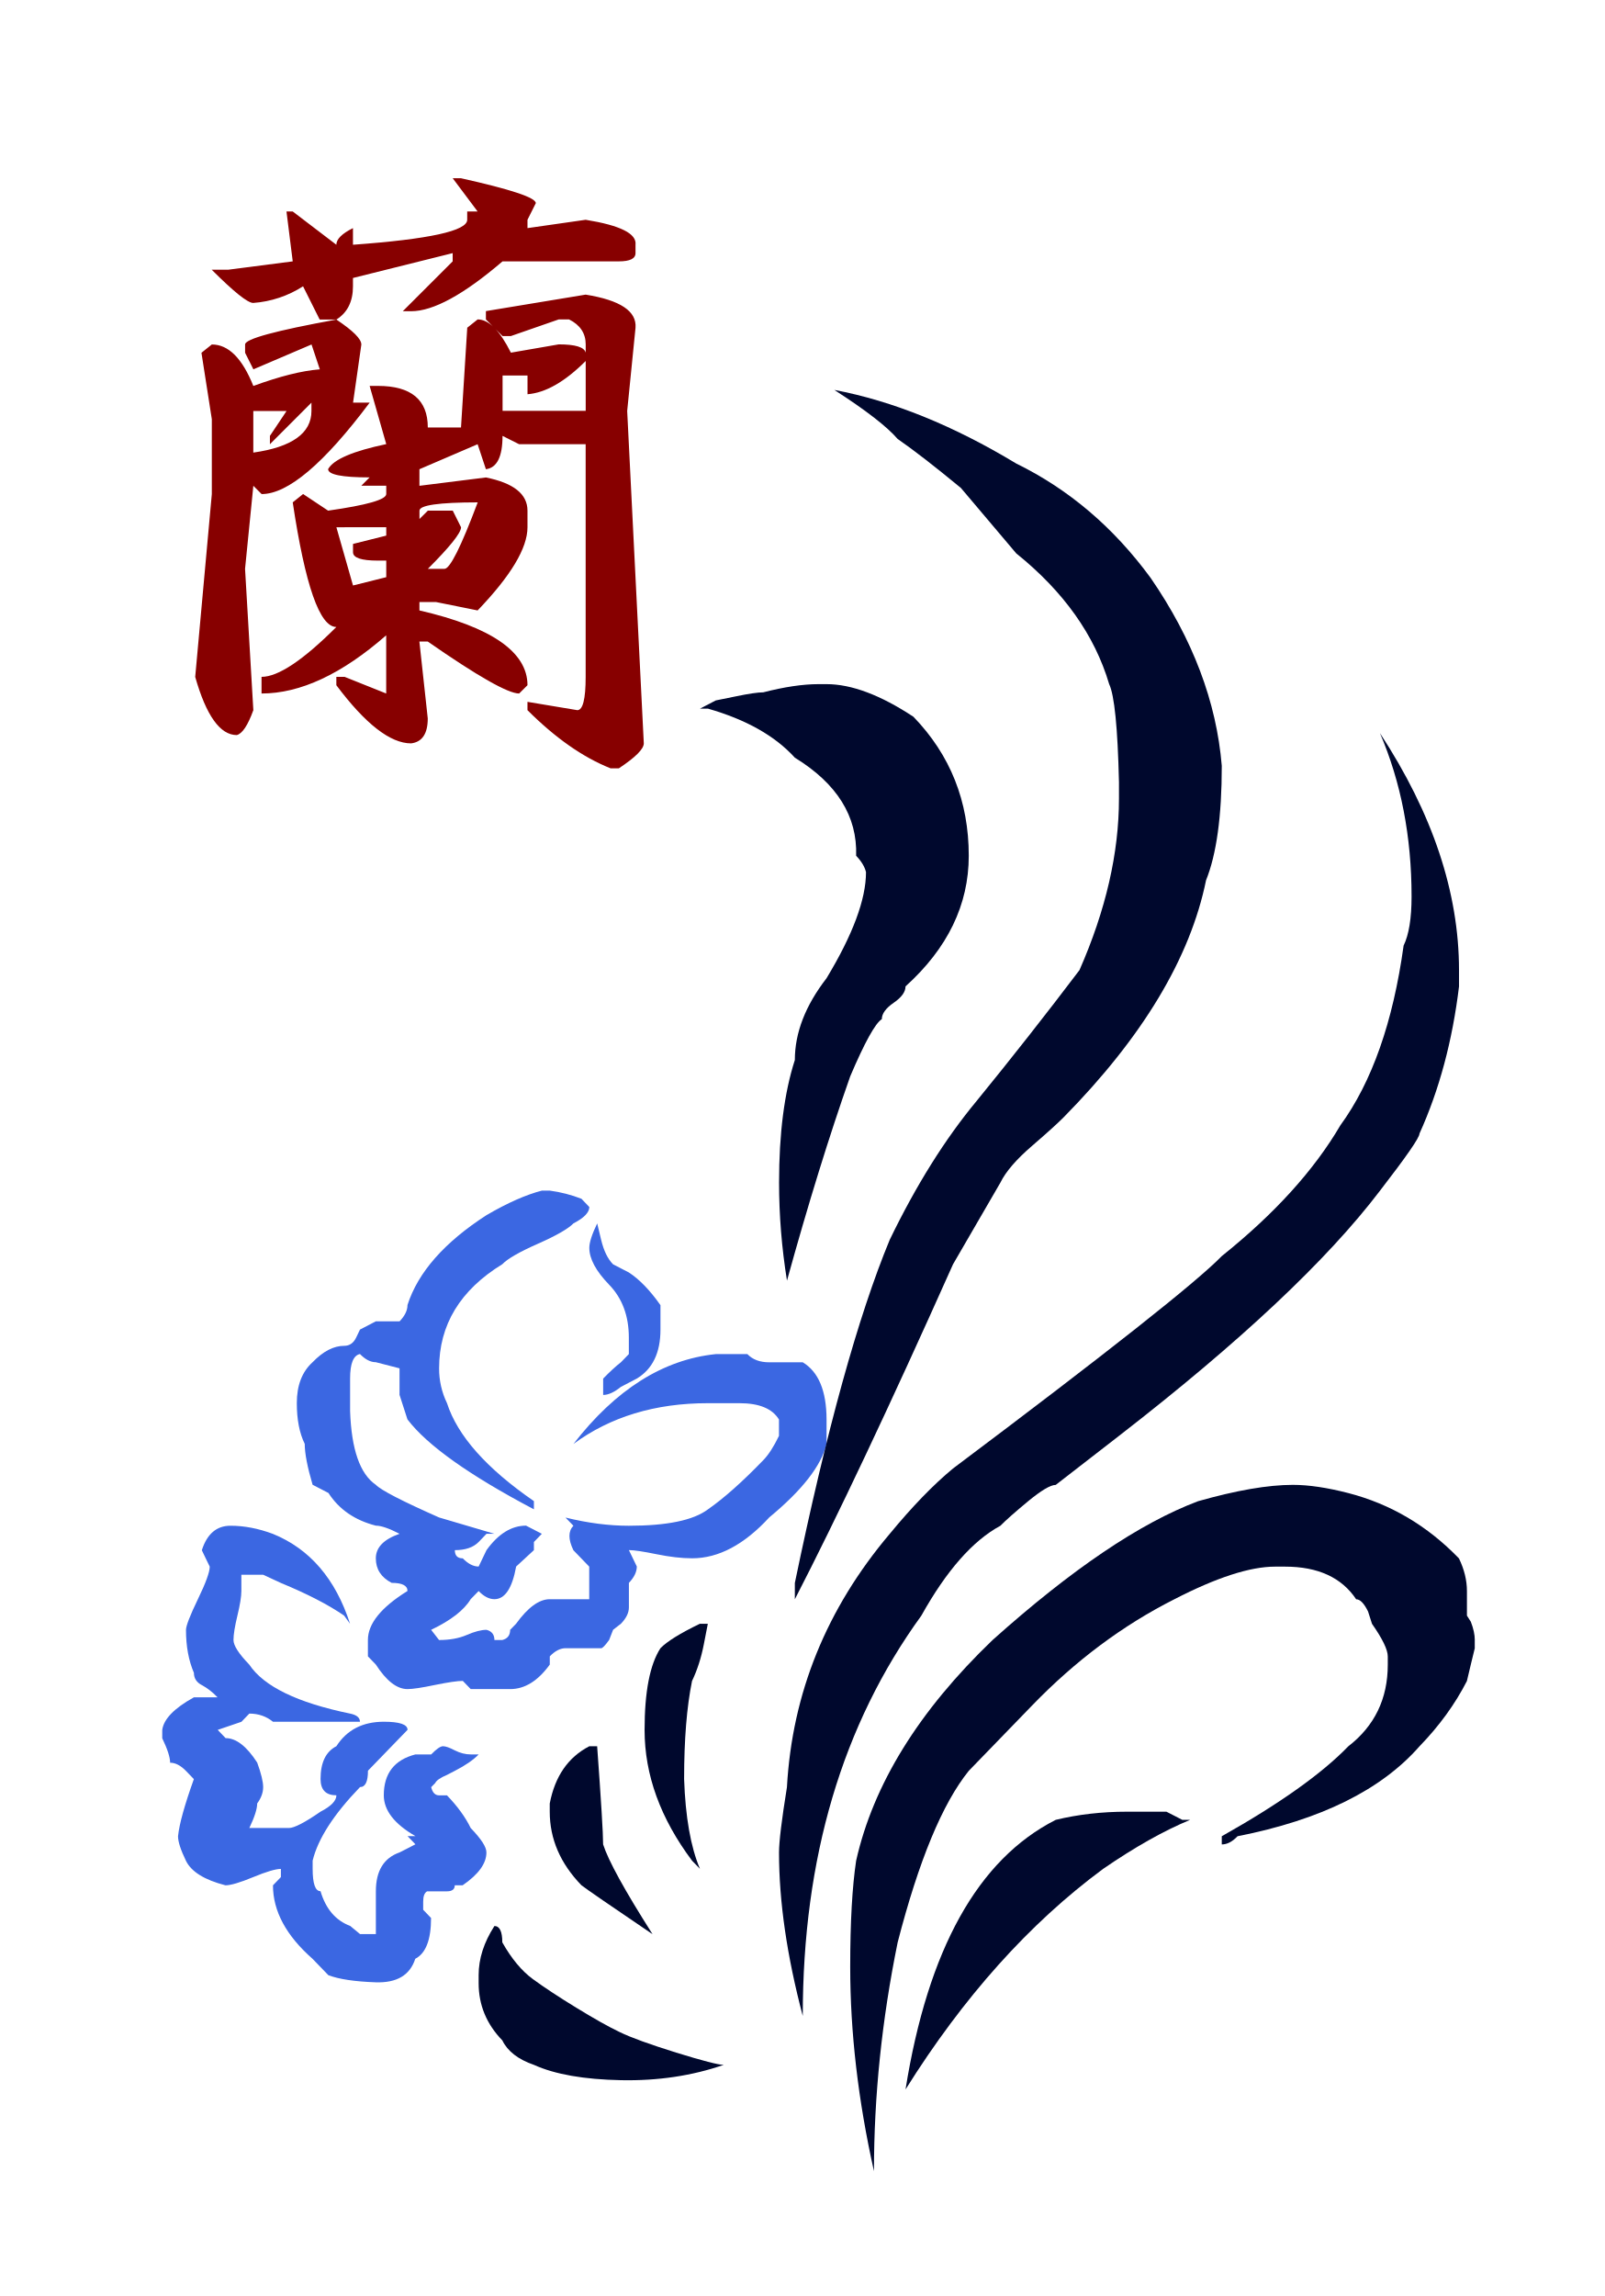
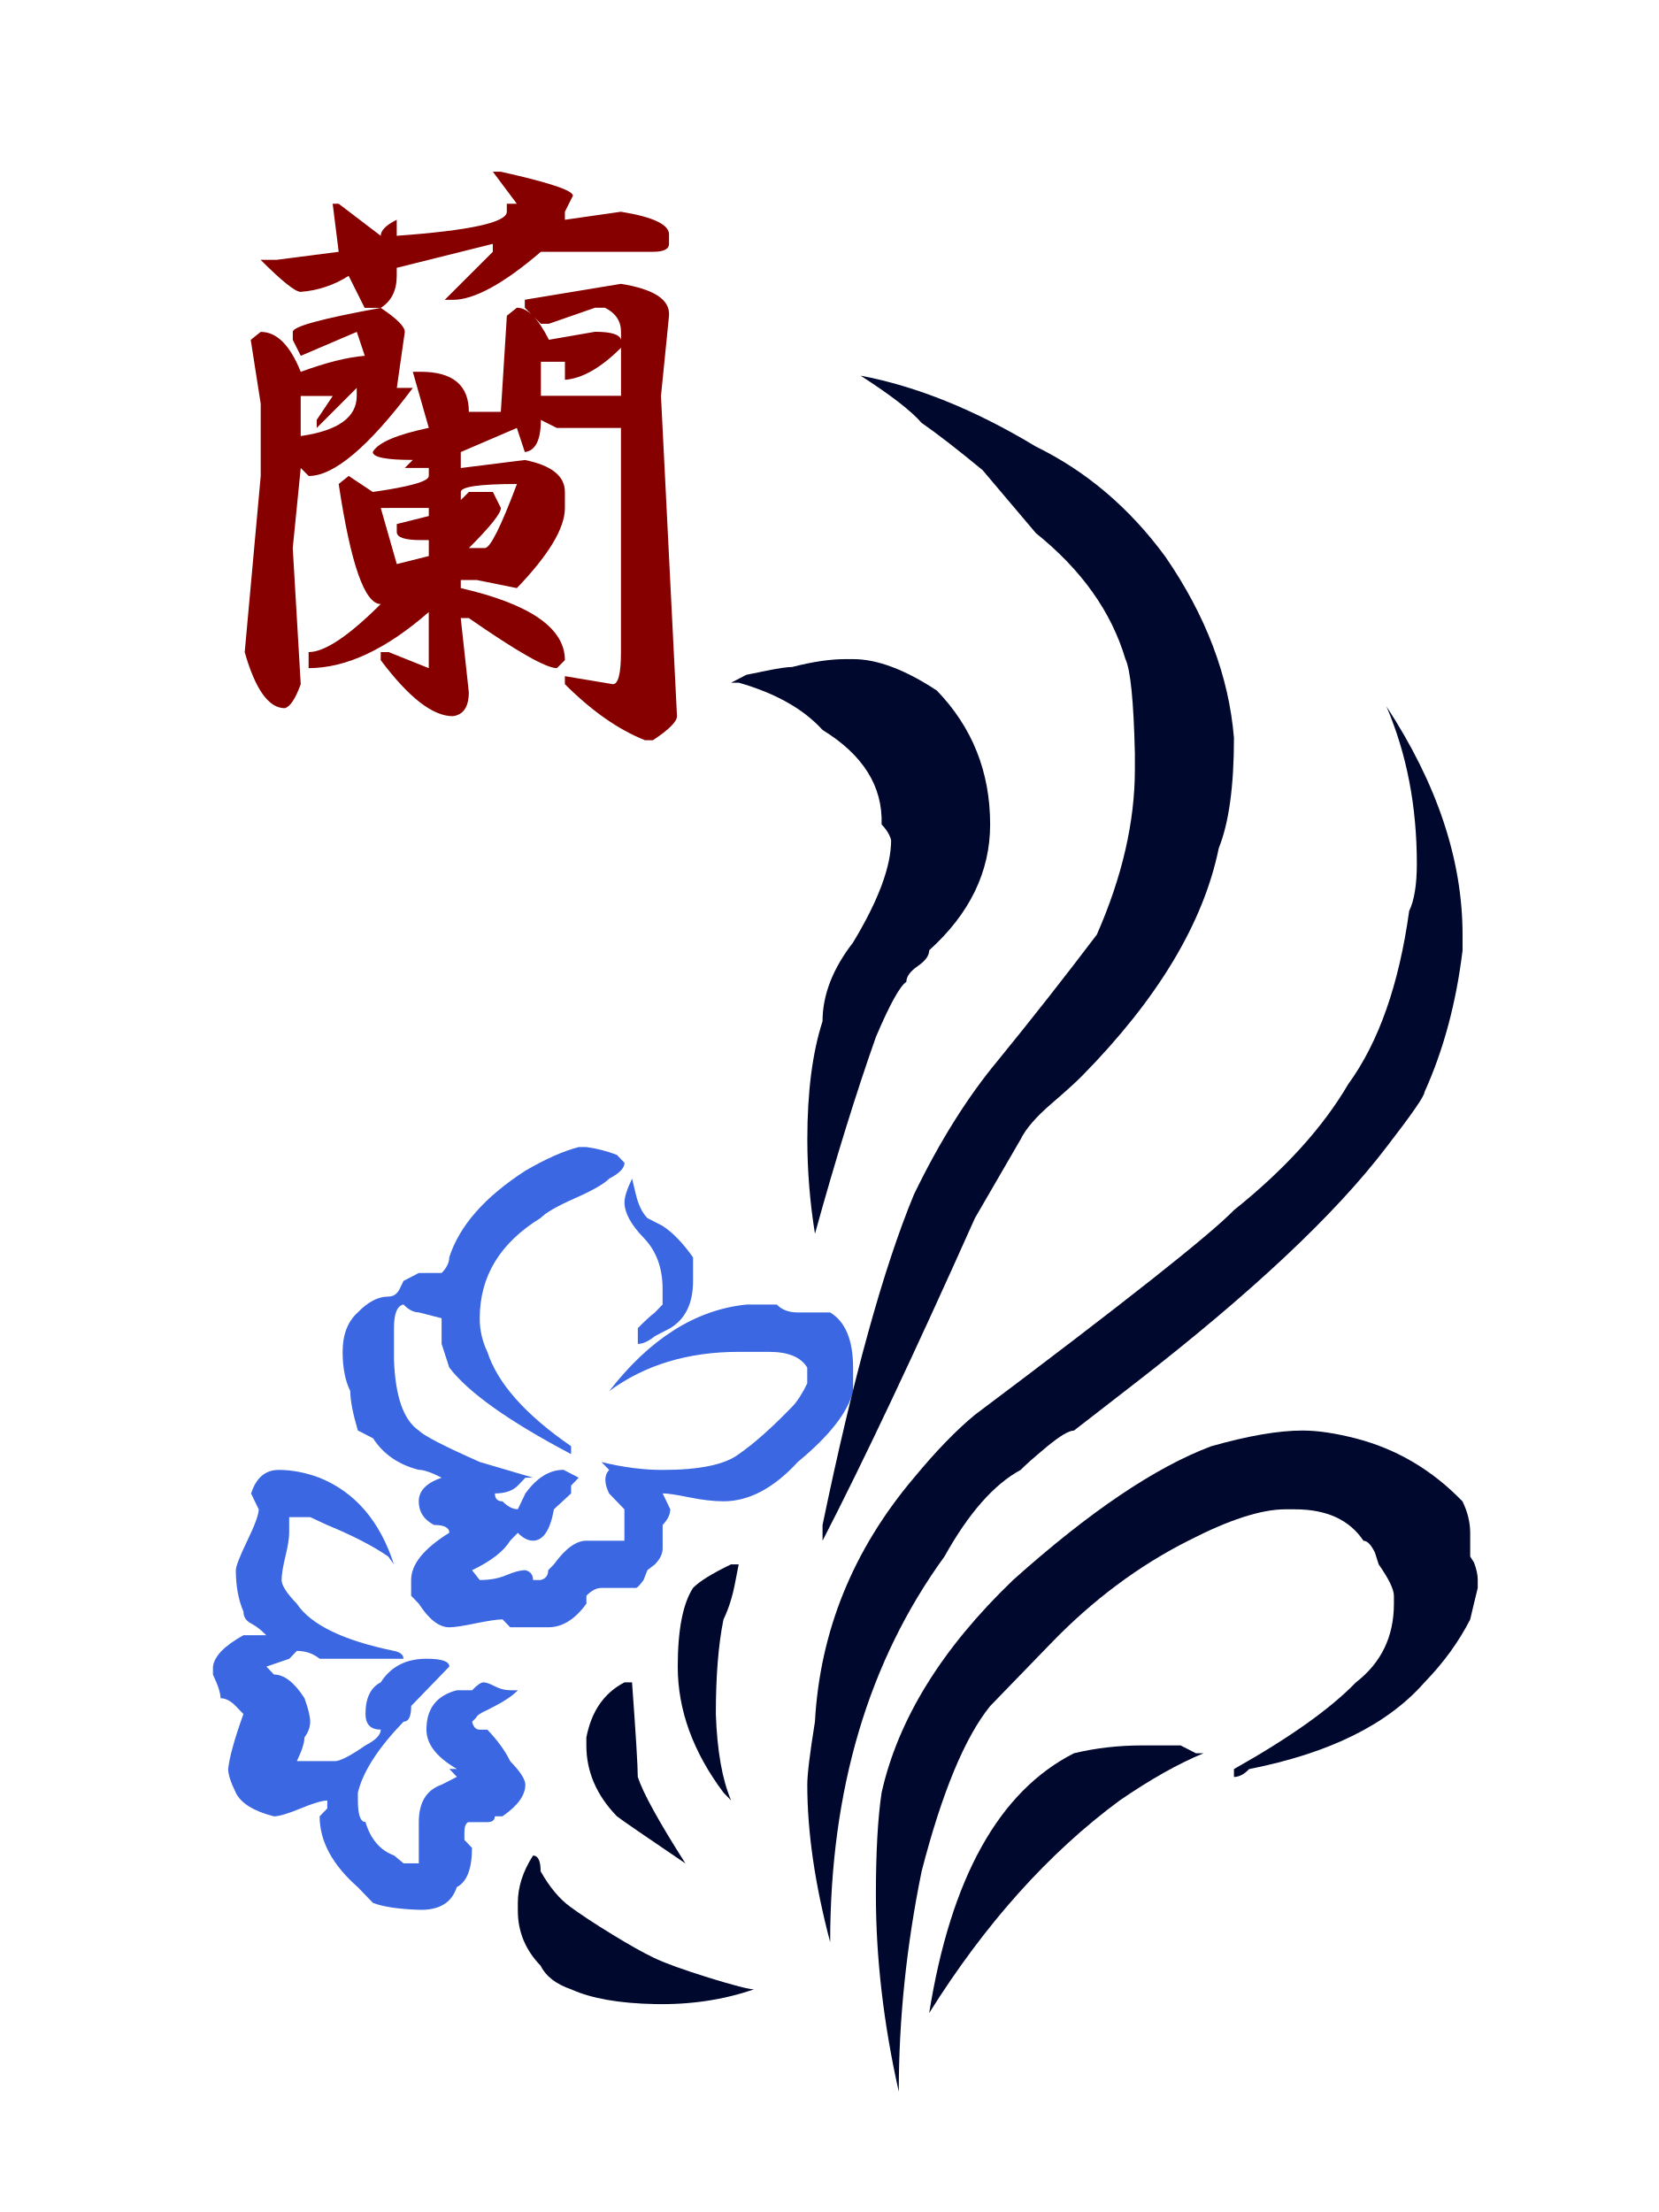
- <svg xmlns="http://www.w3.org/2000/svg" viewBox="0 0 139.764 200">
+ <svg xmlns="http://www.w3.org/2000/svg" viewBox="0 0 139.764 200" height="400" width="300">
  <path d="M41.01 159.237c-.46-.948-1.15-1.896-2.066-2.847h-.686c-.342 0-.576-.238-.69-.714l.348-.355c.113-.238.46-.472 1.032-.714l.686-.355c.92-.472 1.609-.948 2.073-1.428h-.694c-.46 0-.92-.117-1.38-.35-.459-.239-.802-.364-1.032-.364-.23 0-.576.242-1.032.714h-1.376c-1.839.476-2.754 1.662-2.754 3.561 0 1.307.915 2.493 2.754 3.554h-.685l.685.714-.685.354-.69.351c-1.375.48-2.069 1.606-2.069 3.38v3.735h-1.38l-.858-.71c-1.267-.472-2.126-1.48-2.585-3.025-.456 0-.686-.645-.686-1.956v-.706c.46-1.895 1.835-4.033 4.13-6.408.46 0 .69-.472.69-1.424l3.448-3.561c0-.472-.69-.706-2.065-.706-1.84 0-3.219.706-4.134 2.13-.92.475-1.38 1.423-1.38 2.855 0 .948.46 1.423 1.38 1.423h.69-.69c0 .472-.46.952-1.38 1.424-1.37.948-2.294 1.424-2.75 1.424h-3.456c.455-.948.685-1.662.685-2.138.347-.472.52-.943.52-1.423 0-.472-.173-1.186-.52-2.138-.92-1.424-1.835-2.13-2.754-2.13l-.686-.717 2.069-.706.686-.714c.802 0 1.492.246 2.064.714H31.362c0-.36-.283-.597-.86-.714-4.593-.944-7.517-2.367-8.784-4.267-.92-.952-1.375-1.662-1.375-2.142 0-.472.113-1.177.343-2.13.23-.947.343-1.66.343-2.133v-1.423h1.895l1.55.717c2.294.948 4.13 1.892 5.508 2.844l.517.71c-1.267-3.917-3.505-6.518-6.72-7.829-1.262-.472-2.496-.71-3.698-.71-1.21 0-2.04.71-2.496 2.134l.342.714.347.714c0 .472-.347 1.427-1.036 2.843-.686 1.424-1.033 2.315-1.033 2.67 0 1.424.23 2.67.69 3.739 0 .472.23.83.685 1.065.456.242.92.596 1.376 1.068h-2.062c-1.725.952-2.64 1.904-2.758 2.848v.718c.456.947.686 1.657.686 2.13.46 0 .92.241 1.38.713l.689.714c-.807 2.25-1.27 3.912-1.38 4.977 0 .48.23 1.186.69 2.137.46.948 1.605 1.666 3.444 2.138.46 0 1.267-.238 2.416-.714 1.146-.472 1.948-.714 2.412-.714v.714l-.69.714c0 2.25 1.154 4.384 3.445 6.4l1.38 1.428c.919.351 2.294.557 4.13.621 1.834.06 2.984-.62 3.443-2.048.92-.476 1.376-1.658 1.376-3.554l-.686-.718v-.71c0-.471.113-.77.343-.895h1.722c.456 0 .686-.173.686-.528h.69c1.383-.952 2.068-1.9 2.068-2.856.008-.471-.451-1.177-1.37-2.13z" fill="#3b67e2" />
  <path d="M69.943 118.667H67.01c-.803 0-1.436-.238-1.892-.713h-2.758c-4.594.475-8.724 3.089-12.398 7.828 3.214-2.368 7.118-3.553 11.712-3.553H64.426c1.726 0 2.871.476 3.444 1.423v1.424c-.46.952-.92 1.662-1.38 2.13-1.839 1.903-3.444 3.323-4.82 4.279-1.27.948-3.56 1.42-6.888 1.42-1.722 0-3.561-.234-5.513-.714l.69.713h.69-.69c-.46.476-.46 1.186 0 2.134l1.379 1.428v2.839h-3.444c-.92 0-1.896.71-2.928 2.134l-.517.532c0 .48-.234.774-.685.887h-.686c0-.472-.234-.77-.69-.887-.46 0-1.032.15-1.722.448-.69.298-1.496.44-2.412.44l-.69-.888c1.727-.827 2.868-1.714 3.445-2.67l.694-.71c.456.476.915.71 1.375.71.916 0 1.549-.948 1.892-2.843l1.548-1.428v-.71l.69-.714-1.375-.71c-1.267 0-2.416.71-3.445 2.134l-.685 1.428c-.464 0-.924-.242-1.384-.714-.46 0-.69-.238-.69-.714.92 0 1.61-.238 2.074-.71l.685-.714h.69l-4.824-1.423c-3.214-1.424-5.05-2.368-5.513-2.848-1.38-.944-2.121-3.085-2.238-6.409v-2.847c0-1.303.286-2.012.859-2.133.46.475.92.713 1.38.713l2.068.533v2.311l.69 2.137c1.718 2.259 5.392 4.868 11.018 7.833v-.714c-4.13-2.848-6.658-5.695-7.574-8.538a6.85 6.85 0 01-.686-3.025c0-3.795 1.836-6.82 5.51-9.075.455-.476 1.488-1.069 3.101-1.782 1.601-.706 2.638-1.303 3.098-1.775.92-.472 1.379-.952 1.379-1.424l-.686-.718a12.031 12.031 0 00-2.758-.71h-.69c-1.375.355-2.989 1.065-4.82 2.134-3.678 2.372-5.973 4.985-6.888 7.828 0 .48-.234.952-.69 1.424h-2.069l-1.38.718-.338.706c-.234.476-.577.71-1.032.71-.924 0-1.84.476-2.76 1.427-.919.835-1.374 2.017-1.374 3.562 0 1.423.225 2.61.69 3.553 0 .83.23 2.02.685 3.561l1.38.714c.919 1.428 2.294 2.376 4.13 2.847.463 0 1.149.238 2.068.71-1.375.476-2.069 1.186-2.069 2.138 0 .948.464 1.661 1.38 2.137.919 0 1.379.234 1.379.706-2.295 1.424-3.449 2.848-3.449 4.267v1.428l.69.714c.92 1.424 1.835 2.137 2.759 2.137.456 0 1.258-.12 2.412-.363 1.15-.233 1.948-.35 2.407-.35l.69.713h3.444c1.267 0 2.416-.713 3.445-2.137v-.714c.455-.476.92-.71 1.379-.71h3.102c.112 0 .342-.238.69-.718l.346-.887.686-.532c.455-.476.69-.944.69-1.424v-2.13c.455-.476.689-.955.689-1.427l-.69-1.428c.456 0 1.263.125 2.412.359 1.15.234 2.178.355 3.102.355 2.29 0 4.533-1.186 6.715-3.561 2.867-2.368 4.537-4.506 4.993-6.405v-2.134c-.008-2.484-.698-4.142-2.073-4.973z" fill="#3b67e2" />
  <path d="M29.309 27.837c1.448.968 2.174 1.686 2.174 2.174l-.722 5.061h1.448c-3.985 5.316-7.123 7.966-9.414 7.966l-.722-.722-.722 7.235.722 12.31c-.48 1.33-.968 2.052-1.443 2.17-1.448 0-2.662-1.687-3.622-5.066l1.448-15.931v-6.518l-.904-5.787.904-.722c1.452 0 2.653 1.206 3.617 3.613 2.295-.839 4.223-1.327 5.792-1.448l-.722-2.165-5.066 2.165-.722-1.443v-.722c-.008-.484 2.642-1.202 7.954-2.17zm10.135-12.31h.722c4.344.969 6.518 1.686 6.518 2.17l-.726 1.448v.726l5.07-.726c3.016.488 4.46 1.206 4.343 2.174v.73c0 .48-.488.718-1.452.718H43.784c-3.38 2.896-6.034 4.344-7.966 4.344h-.726l4.348-4.344v-.718l-8.687 2.166v.726c0 1.327-.484 2.295-1.448 2.896h-1.452l-1.448-2.896a9.275 9.275 0 01-4.344 1.448c-.48 0-1.69-.968-3.617-2.896h1.451l5.61-.726-.544-4.344h.545l3.799 2.896c0-.48.48-.968 1.448-1.448v1.448c6.634-.48 9.954-1.206 9.954-2.174v-.722h.907zM23.517 38.695v-.726l1.448-2.166H22.07v3.622c3.376-.48 5.066-1.694 5.066-3.622v-.73zm27.51-13.031c3.017.484 4.461 1.444 4.344 2.892l-.726 7.243 1.448 28.954c0 .488-.722 1.214-2.174 2.174h-.722c-2.416-.96-4.823-2.654-7.24-5.066v-.725l4.344.725c.48 0 .726-.963.726-2.895v-20.27h-5.795l-1.448-.727c0 1.815-.484 2.783-1.448 2.904l-.722-2.178-5.07 2.178v1.444l5.792-.726c2.416.488 3.622 1.444 3.622 2.892v1.448c0 1.814-1.448 4.226-4.344 7.243l-3.618-.73h-1.452v.73c6.276 1.444 9.414 3.622 9.414 6.514l-.726.722c-.968 0-3.618-1.505-7.962-4.526h-.73l.73 6.7c0 1.326-.488 2.052-1.452 2.17-1.81 0-3.984-1.69-6.513-5.066v-.726h.726l3.618 1.448v-5.07c-3.864 3.38-7.486 5.07-10.862 5.07V58.96c1.448 0 3.618-1.448 6.518-4.344-1.452 0-2.714-3.622-3.8-10.857l.904-.726 2.178 1.448c3.376-.48 5.066-.96 5.066-1.448v-.722h-2.174l.726-.726c-2.42 0-3.618-.242-3.618-.722.48-.851 2.174-1.569 5.066-2.178l-1.448-5.07h.722c2.895 0 4.347 1.21 4.347 3.622h2.892l.545-8.691.907-.722c.964 0 1.928.968 2.896 2.896l4.166-.722c1.448 0 2.23.238 2.351.722v.725c-1.81 1.807-3.5 2.775-5.07 2.896v-1.63h-2.173v3.078h7.243V30c0-.968-.484-1.694-1.447-2.174h-.908l-4.166 1.448h-.726l-1.448-1.448v-.726zM30.035 45.93h-.726L30.757 51l2.896-.723v-1.444h-.726c-1.444 0-2.17-.242-2.17-.73v-.722l2.896-.725v-.73h-3.618zm6.513-1.448v.726l.73-.726h2.17l.722 1.448c0 .488-.964 1.693-2.892 3.621h1.448c.48 0 1.444-1.928 2.896-5.791-3.384.004-5.074.246-5.074.722z" fill="#870000" />
  <path d="M50.22 174.894c-1.548-.948-2.814-1.783-3.786-2.493-.976-.714-1.868-1.783-2.67-3.206 0-.944-.23-1.424-.686-1.424-.92 1.424-1.375 2.847-1.375 4.275v.706c0 1.9.685 3.561 2.065 4.985.455.94 1.38 1.658 2.754 2.13 1.835.83 4.364 1.27 7.579 1.334 3.214.065 6.203-.383 8.957-1.335-.464 0-1.839-.354-4.134-1.064-2.299-.718-3.936-1.307-4.912-1.783-.98-.464-2.238-1.174-3.791-2.125zM52.548 160.66c0-.951-.174-3.795-.52-8.546h-.686c-1.84.952-2.989 2.614-3.444 4.985v.714c0 2.376.92 4.505 2.758 6.405.456.355 2.525 1.778 6.2 4.267-2.413-3.791-3.852-6.4-4.308-7.824z" fill="#00082d" />
  <path d="M57.54 113.682c-.919-1.302-1.838-2.25-2.754-2.843l-.69-.355-.685-.355c-.464-.476-.807-1.181-1.037-2.137l-.342-1.424c-.456.948-.686 1.658-.686 2.13 0 .951.573 2.016 1.722 3.206 1.15 1.186 1.722 2.726 1.722 4.622v1.424l-.69.713c-.46.355-.975.835-1.548 1.424v1.424c.456 0 .968-.238 1.549-.706l1.379-.718c1.375-.827 2.065-2.25 2.065-4.267v-2.138z" fill="#3b67e2" />
  <path d="M60.985 141.439c-1.722.83-2.871 1.544-3.444 2.137-.92 1.424-1.38 3.795-1.38 7.115 0 3.916 1.38 7.711 4.139 11.393l.342.351.343.355c-.806-1.895-1.266-4.505-1.38-7.82 0-3.444.23-6.292.69-8.542.456-.952.8-2.017 1.029-3.203l.347-1.782h-.686zM79.586 62.437c-2.871-1.895-5.396-2.843-7.578-2.843h-.686c-1.375 0-2.984.242-4.823.714-.46 0-1.263.117-2.408.355l-1.726.35-1.376.714h.69c3.327.952 5.852 2.376 7.574 4.272 3.67 2.254 5.453 5.101 5.34 8.546.456.472.746.952.86 1.423 0 2.372-1.15 5.457-3.445 9.253-1.835 2.371-2.755 4.742-2.755 7.114-.92 2.847-1.375 6.405-1.375 10.676 0 2.847.23 5.69.69 8.542 1.835-6.643 3.67-12.575 5.509-17.794 1.262-2.965 2.182-4.622 2.755-4.985 0-.472.342-.948 1.032-1.424.686-.472 1.032-.944 1.032-1.428 3.67-3.315 5.51-7.114 5.51-11.381 0-4.747-1.61-8.78-4.82-12.104zM120.232 63.86c1.835 4.276 2.755 9.02 2.755 14.238 0 1.904-.234 3.323-.694 4.271-.92 6.647-2.75 11.866-5.51 15.657-2.294 3.916-5.738 7.711-10.332 11.39-2.186 2.254-9.99 8.425-23.42 18.503-1.723 1.424-3.562 3.328-5.514 5.695-5.513 6.522-8.498 13.882-8.953 22.066-.46 2.847-.69 4.75-.69 5.69 0 4.276.69 9.015 2.069 14.237 0-13.76 3.444-25.384 10.333-34.874 2.182-3.912 4.477-6.526 6.888-7.829.46-.471 1.263-1.181 2.412-2.133 1.15-.944 1.948-1.424 2.408-1.424l5.51-4.27c10.562-8.184 18.14-15.303 22.738-21.352 2.291-2.965 3.445-4.626 3.445-4.981 1.722-3.8 2.867-8.067 3.444-12.814v-1.423c-.004-6.764-2.303-13.645-6.889-20.646z" fill="#00082d" />
  <path d="M106.451 66.712c-.46-5.573-2.525-11.038-6.203-16.378-3.214-4.384-7.119-7.712-11.708-9.958-5.51-3.327-10.793-5.457-15.847-6.409 2.76 1.775 4.594 3.198 5.518 4.271 1.375.948 3.21 2.372 5.51 4.267l4.823 5.7c4.13 3.319 6.828 7.114 8.094 11.385.456.948.746 3.795.855 8.542v1.428c0 4.739-1.145 9.724-3.44 14.943a401.203 401.203 0 01-8.954 11.39c-2.758 3.319-5.283 7.356-7.578 12.099-2.754 6.642-5.513 16.612-8.268 29.897v2.13-.71c3.67-7.118 8.268-16.842 13.782-29.18l4.13-7.118c.46-.944 1.379-2.013 2.758-3.199 1.375-1.185 2.291-2.02 2.755-2.492 6.888-6.994 11.022-13.878 12.402-20.642.911-2.254 1.371-5.578 1.371-9.966zM128.496 142.862c0-.472-.117-1.008-.347-1.597l-.338-.532v-2.134c0-.943-.234-1.895-.694-2.847-2.755-2.852-5.965-4.743-9.647-5.695-1.836-.472-3.44-.714-4.82-.714-2.182 0-4.937.48-8.264 1.424-5.058 1.9-11.023 5.933-17.907 12.095-6.433 6.171-10.394 12.58-11.886 19.222-.339 2.259-.516 5.336-.516 9.252 0 5.691.69 11.628 2.069 17.79 0-6.525.686-13.168 2.065-19.927 1.835-7.115 3.9-12.1 6.195-14.943l5.513-5.69c3.787-3.917 7.921-6.998 12.398-9.257 3.674-1.895 6.602-2.843 8.78-2.843h.863c2.868 0 4.937.948 6.2 2.843.342 0 .689.355 1.036 1.065l.343 1.073c.915 1.31 1.375 2.254 1.375 2.847v.714c0 2.964-1.146 5.336-3.444 7.114-2.295 2.372-5.965 4.985-11.019 7.829v.714c.46 0 .916-.234 1.375-.714 7.236-1.424 12.515-4.03 15.847-7.829 1.722-1.774 3.101-3.67 4.134-5.69l.338-1.424.347-1.424v-.722z" fill="#00082d" />
  <path d="M101.627 157.813h-3.44c-2.186 0-4.25.238-6.203.71-6.776 3.44-11.135 11.273-13.088 23.485 5.05-8.062 10.793-14.47 17.222-19.218 2.759-1.895 5.283-3.32 7.578-4.267h-.685l-.69-.355z" fill="#00082d" />
</svg>
